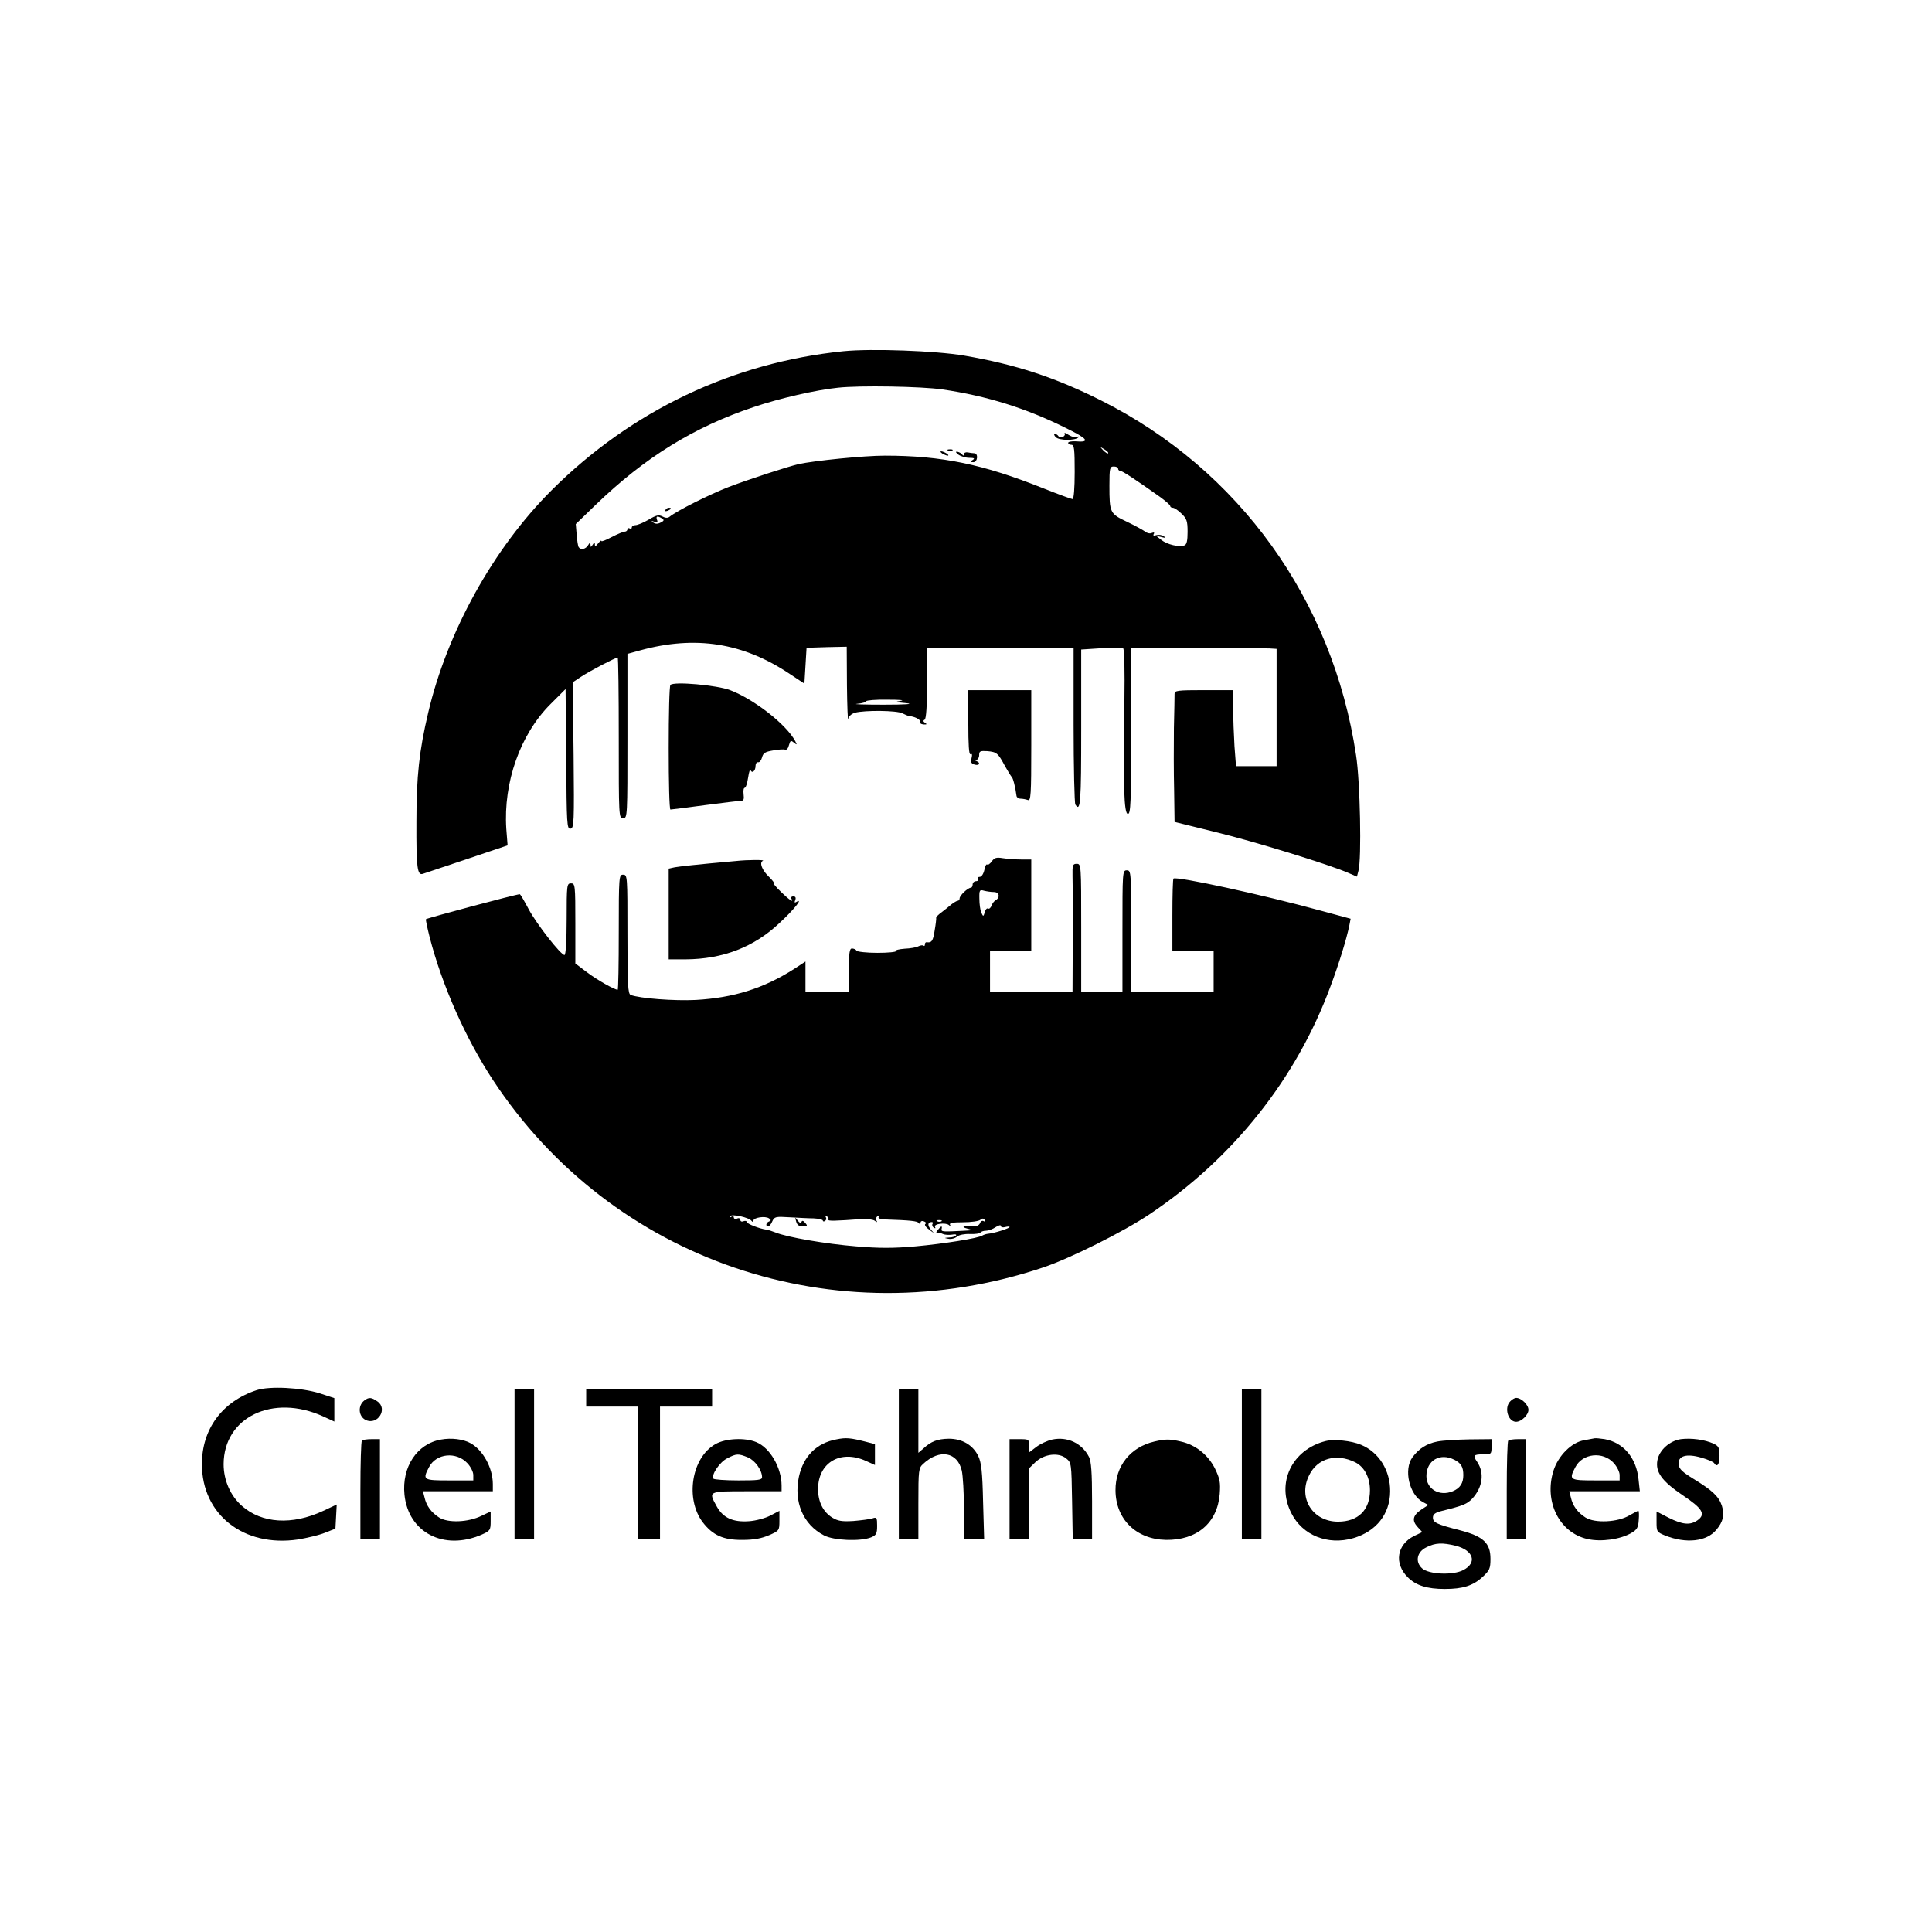
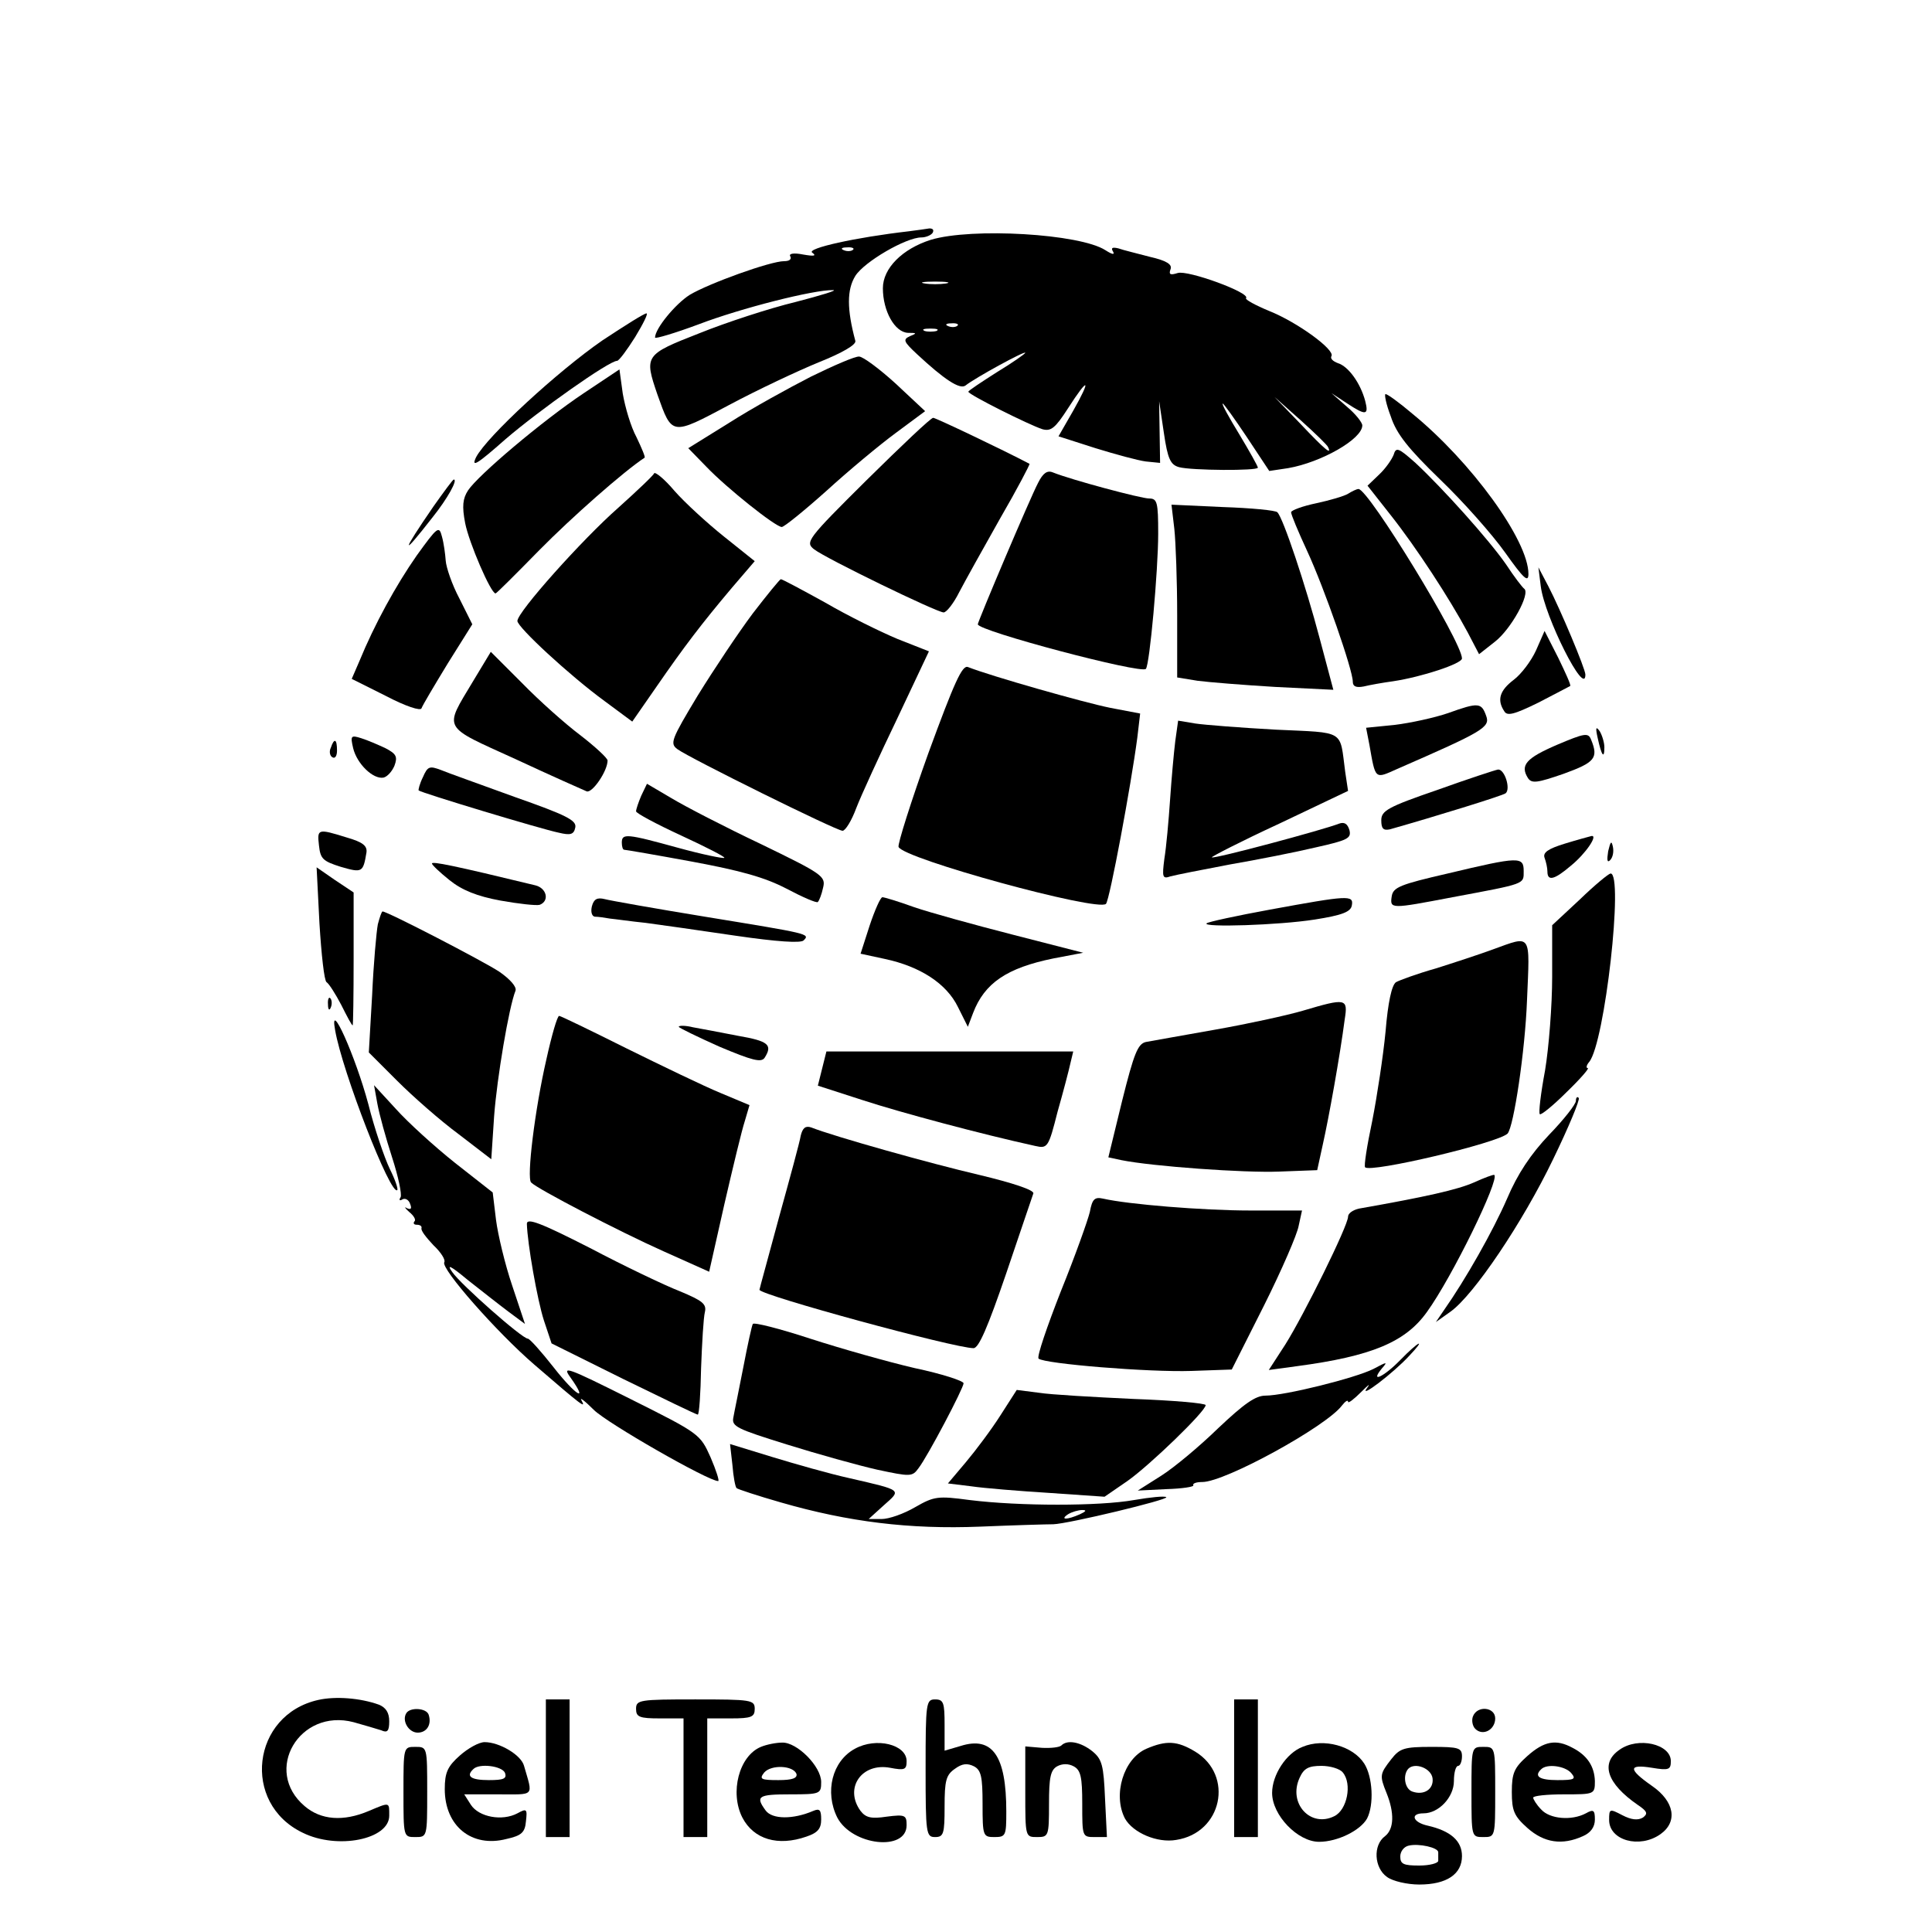
<svg xmlns="http://www.w3.org/2000/svg" version="1.0" width="16pt" height="16pt" viewBox="0 0 16 16" preserveAspectRatio="xMidYMid meet">
-   <g transform="translate(0,16) scale(0.001798,-0.001798)" fill="#000000" stroke="none">
-     <path d="M3885 7281 c-511 -52 -977 -274 -1344 -640 -269 -268 -482 -654 -569 -1026 -41 -174 -54 -292 -54 -500 -1 -214 4 -250 30 -241 10 3 101 34 203 68 l187 63 -6 76 c-14 214 64 435 203 574 l70 70 3 -323 c2 -301 3 -323 20 -320 16 3 17 27 14 339 l-4 335 39 26 c39 26 158 88 168 88 3 0 5 -166 5 -370 0 -363 0 -370 20 -370 20 0 20 7 20 378 l0 379 58 16 c255 70 475 36 692 -110 l65 -43 5 82 5 83 93 3 92 2 1 -177 c1 -98 4 -168 6 -156 2 13 15 24 31 29 45 12 193 11 219 -3 13 -6 26 -12 28 -12 27 -2 55 -16 52 -25 -3 -7 5 -13 16 -14 16 -1 18 1 8 7 -9 6 -10 11 -2 15 7 5 11 62 11 169 l0 162 338 0 337 0 0 -355 c0 -195 4 -361 8 -367 24 -37 27 8 27 351 l0 363 92 6 c50 3 96 3 101 0 6 -4 8 -100 6 -247 -6 -388 -2 -516 16 -516 13 0 15 49 15 383 l0 382 303 -1 c166 0 317 -1 335 -2 l32 -2 0 -270 0 -270 -94 0 -93 0 -7 92 c-3 50 -6 129 -6 175 l0 83 -135 0 c-122 0 -135 -2 -135 -17 0 -10 -1 -81 -3 -158 -1 -77 -1 -206 1 -286 l2 -146 190 -47 c181 -44 511 -146 606 -186 l44 -19 7 27 c15 54 8 412 -11 532 -107 715 -539 1316 -1176 1635 -212 106 -391 165 -630 206 -130 22 -426 33 -555 20z m456 -176 c204 -30 384 -86 567 -177 103 -50 116 -68 46 -62 -19 1 -34 -2 -34 -7 0 -5 7 -9 15 -9 13 0 15 -21 15 -125 0 -75 -4 -125 -10 -125 -5 0 -65 22 -133 49 -280 112 -470 151 -732 151 -95 0 -324 -23 -397 -39 -51 -12 -226 -69 -321 -105 -90 -35 -238 -109 -274 -138 -8 -6 -19 -5 -32 2 -17 9 -29 6 -64 -15 -24 -14 -51 -25 -60 -25 -10 0 -17 -5 -17 -11 0 -5 -4 -7 -10 -4 -5 3 -10 1 -10 -4 0 -6 -6 -11 -13 -11 -6 0 -33 -11 -60 -25 -26 -14 -47 -22 -47 -18 0 5 -7 -1 -15 -11 -11 -14 -15 -16 -15 -5 0 12 -2 12 -10 -1 -9 -13 -10 -13 -10 0 -1 12 -3 11 -11 -2 -11 -19 -34 -24 -44 -9 -3 6 -7 31 -9 58 l-4 48 91 88 c228 220 454 359 729 451 118 40 288 79 388 89 100 11 385 6 481 -8z m763 -294 c-2 -3 -12 3 -22 13 -16 17 -16 18 5 5 12 -7 20 -15 17 -18z m46 -71 c0 -5 4 -10 10 -10 9 0 69 -39 183 -120 26 -19 47 -37 47 -42 0 -4 5 -8 12 -8 7 0 25 -12 40 -27 24 -23 28 -34 28 -84 0 -40 -4 -58 -14 -62 -24 -10 -81 4 -107 25 l-24 19 25 -6 c19 -5 22 -4 10 4 -8 6 -23 8 -34 5 -12 -4 -16 -2 -12 5 5 7 1 9 -9 5 -8 -4 -22 -1 -30 6 -8 6 -45 27 -83 45 -80 38 -82 41 -82 168 0 80 2 87 20 87 11 0 20 -4 20 -10z m-2101 -229 c11 -7 10 -11 -6 -19 -13 -7 -24 -7 -34 0 -11 8 -10 9 5 4 13 -5 17 -2 12 9 -6 17 2 19 23 6z m1101 -840 c-31 -5 -28 -6 25 -11 37 -4 -5 -7 -105 -7 -91 0 -146 2 -122 4 23 2 42 8 42 12 0 4 44 8 98 7 53 0 81 -2 62 -5z" />
-     <path d="M4904 6902 c3 -5 -1 -12 -9 -16 -8 -3 -17 -1 -20 4 -4 6 -11 10 -16 10 -6 0 -4 -7 4 -15 16 -16 90 -16 104 -1 4 5 2 6 -5 2 -7 -4 -24 0 -39 9 -14 9 -23 13 -19 7z" />
-     <path d="M4368 6823 c7 -3 16 -2 19 1 4 3 -2 6 -13 5 -11 0 -14 -3 -6 -6z" />
-     <path d="M4340 6810 c8 -5 20 -10 25 -10 6 0 3 5 -5 10 -8 5 -19 10 -25 10 -5 0 -3 -5 5 -10z" />
-     <path d="M4414 6805 c11 -8 34 -15 50 -15 24 0 27 -3 16 -10 -13 -8 -12 -10 3 -10 20 0 24 40 5 41 -7 0 -21 2 -30 4 -10 2 -18 -2 -18 -8 0 -8 -3 -8 -8 -2 -4 6 -14 11 -22 13 -10 1 -9 -2 4 -13z" />
-     <path d="M3065 6550 c-3 -6 1 -7 9 -4 18 7 21 14 7 14 -6 0 -13 -4 -16 -10z" />
-     <path d="M3088 5744 c-5 -4 -8 -135 -8 -291 0 -155 3 -283 8 -283 4 0 75 9 157 20 83 11 158 20 167 20 13 0 16 7 13 30 -2 17 0 30 5 30 5 0 12 21 16 48 4 26 9 41 11 34 7 -18 23 -4 23 19 0 10 5 18 12 17 6 -2 14 8 18 22 5 20 14 26 50 32 25 5 50 6 57 4 6 -3 14 7 17 21 6 21 9 23 23 11 14 -11 15 -11 6 7 -41 77 -190 193 -300 235 -60 23 -260 41 -275 24z" />
-     <path d="M4460 5569 c0 -101 3 -148 10 -144 7 4 9 -2 5 -18 -5 -19 -2 -25 14 -30 22 -6 29 8 9 16 -10 4 -10 6 0 6 6 1 12 10 12 22 0 18 5 20 38 18 43 -4 49 -9 81 -69 14 -25 28 -47 31 -50 6 -4 17 -48 22 -87 1 -7 9 -13 19 -13 9 0 24 -3 33 -6 14 -6 16 21 16 250 l0 256 -145 0 -145 0 0 -151z" />
-     <path d="M4568 4931 c-8 -11 -18 -18 -21 -14 -4 3 -10 -8 -13 -25 -4 -18 -13 -32 -21 -32 -8 0 -11 -4 -8 -10 3 -5 -1 -10 -9 -10 -9 0 -16 -7 -16 -15 0 -8 -4 -15 -8 -15 -14 0 -52 -36 -52 -49 0 -6 -4 -11 -8 -11 -5 0 -18 -8 -30 -17 -11 -10 -32 -26 -46 -37 -14 -10 -25 -21 -24 -25 1 -3 -2 -30 -7 -58 -7 -48 -14 -58 -37 -54 -5 0 -8 -4 -8 -11 0 -6 -3 -8 -6 -5 -4 3 -14 2 -24 -3 -9 -5 -37 -10 -63 -11 -25 -2 -44 -6 -41 -11 3 -4 -35 -8 -85 -8 -49 0 -93 5 -96 10 -3 6 -13 10 -21 10 -11 0 -14 -20 -14 -100 l0 -100 -100 0 -100 0 0 70 0 70 -52 -34 c-141 -90 -279 -133 -453 -143 -99 -5 -258 7 -300 23 -13 5 -15 48 -15 280 0 267 0 274 -20 274 -19 0 -20 -7 -20 -265 0 -146 -2 -265 -5 -265 -15 0 -96 46 -142 81 l-53 40 0 184 c0 178 -1 185 -20 185 -19 0 -20 -7 -20 -165 0 -98 -4 -165 -10 -165 -17 0 -128 142 -165 211 -20 38 -38 69 -41 69 -16 0 -423 -109 -432 -115 -2 -2 6 -39 17 -83 57 -221 165 -465 291 -657 549 -835 1578 -1185 2535 -864 125 42 371 165 490 245 385 258 676 624 833 1049 40 107 74 218 87 281 l6 31 -133 36 c-269 74 -670 161 -683 149 -3 -3 -5 -79 -5 -169 l0 -163 95 0 95 0 0 -95 0 -95 -190 0 -190 0 0 280 c0 273 0 280 -20 280 -20 0 -20 -7 -20 -280 l0 -280 -95 0 -95 0 0 295 c0 292 0 295 -21 295 -18 0 -20 -6 -19 -57 1 -32 1 -165 1 -295 l-1 -238 -190 0 -190 0 0 95 0 95 95 0 95 0 0 210 0 210 -47 0 c-27 0 -64 3 -84 6 -30 5 -39 2 -51 -15z m10 -141 c24 0 30 -24 9 -37 -8 -4 -17 -16 -20 -26 -4 -10 -11 -16 -16 -13 -5 3 -12 -4 -15 -17 -7 -21 -7 -21 -16 -2 -5 11 -9 40 -9 64 -1 40 1 43 22 37 12 -3 32 -6 45 -6z m-1116 -1515 c5 -6 8 -6 8 1 0 15 55 23 72 11 10 -7 10 -10 1 -14 -15 -5 -18 -23 -5 -23 5 0 14 10 19 23 10 22 16 23 79 19 38 -2 88 -5 111 -5 24 -1 43 -6 43 -10 0 -5 5 -5 10 -2 6 4 7 11 4 17 -4 7 -2 8 5 4 6 -4 9 -11 7 -15 -5 -7 33 -6 154 3 25 1 51 -2 59 -8 11 -8 13 -8 8 1 -4 6 -2 15 4 19 7 4 9 3 6 -3 -4 -6 9 -10 31 -11 116 -4 148 -7 154 -17 5 -6 8 -6 8 2 0 7 7 10 16 6 9 -3 11 -9 6 -12 -5 -3 2 -15 17 -25 26 -20 26 -20 8 0 -16 20 -14 34 5 34 5 0 7 -4 3 -9 -3 -5 0 -13 6 -17 7 -4 9 -3 6 3 -9 15 49 22 64 9 9 -8 10 -8 5 1 -5 9 12 12 60 12 36 0 71 5 79 11 10 8 15 8 21 -1 4 -8 3 -9 -5 -5 -6 4 -14 0 -17 -9 -4 -10 -17 -16 -33 -15 -44 3 -57 -2 -26 -10 28 -7 27 -8 -15 -10 -100 -5 -105 -5 -103 8 4 16 -2 15 -17 -4 -8 -8 -9 -14 -4 -13 5 1 17 -1 27 -6 9 -4 28 -5 42 -3 13 3 22 1 19 -3 -3 -5 -17 -10 -32 -10 -25 -2 -25 -2 -4 -6 13 -3 31 2 40 10 10 8 34 13 60 12 24 -1 45 2 48 7 3 4 14 8 25 8 11 0 31 7 44 16 14 9 25 12 25 6 0 -6 9 -8 20 -5 11 3 20 3 20 0 0 -6 -72 -29 -100 -31 -9 -1 -20 -5 -25 -8 -20 -13 -178 -38 -309 -50 -102 -9 -166 -9 -272 0 -138 11 -319 42 -372 64 -15 6 -34 12 -42 13 -31 4 -90 27 -90 35 0 5 -7 7 -15 4 -8 -4 -15 -1 -15 6 0 7 -7 10 -15 6 -8 -3 -15 -1 -15 5 0 6 -5 7 -12 3 -6 -4 -8 -3 -5 3 8 12 88 -6 99 -22z m875 -1 c-3 -3 -12 -4 -19 -1 -8 3 -5 6 6 6 11 1 17 -2 13 -5z" />
-     <path d="M3667 3273 c4 -16 13 -23 30 -23 22 0 24 2 12 16 -9 11 -15 12 -17 5 -3 -8 -9 -5 -18 6 -12 17 -13 16 -7 -4z" />
-     <path d="M3390 4933 c-191 -17 -259 -25 -282 -29 l-28 -6 0 -209 0 -209 78 0 c171 1 315 56 433 168 66 61 110 116 78 97 -9 -6 -11 -3 -6 8 4 11 1 17 -9 17 -8 0 -12 -4 -9 -10 13 -21 -8 -8 -47 30 -23 22 -38 40 -34 40 5 0 -5 13 -21 29 -33 31 -47 67 -29 75 12 5 -69 5 -124 -1z" />
-     <path d="M1183 2496 c-159 -52 -253 -179 -253 -341 0 -233 193 -384 443 -347 41 7 97 20 124 31 l48 19 3 55 3 56 -64 -30 c-142 -66 -281 -57 -372 23 -53 46 -85 118 -85 193 1 216 226 325 458 220 l52 -24 0 54 0 54 -67 22 c-86 27 -231 34 -290 15z" />
-     <path d="M2370 2155 l0 -345 45 0 45 0 0 345 0 345 -45 0 -45 0 0 -345z" />
-     <path d="M2700 2460 l0 -40 120 0 120 0 0 -305 0 -305 50 0 50 0 0 305 0 305 120 0 120 0 0 40 0 40 -290 0 -290 0 0 -40z" />
-     <path d="M4140 2155 l0 -345 45 0 45 0 0 163 c0 157 1 164 23 184 75 69 157 54 177 -32 5 -22 10 -102 10 -177 l0 -138 46 0 47 0 -5 173 c-3 138 -8 179 -22 209 -25 51 -74 80 -136 80 -52 -1 -81 -12 -117 -45 l-23 -20 0 146 0 147 -45 0 -45 0 0 -345z" />
-     <path d="M5720 2155 l0 -345 45 0 45 0 0 345 0 345 -45 0 -45 0 0 -345z" />
-     <path d="M1678 2448 c-31 -24 -27 -74 7 -90 55 -25 103 52 53 86 -27 19 -39 20 -60 4z" />
-     <path d="M6956 2444 c-29 -29 -10 -94 27 -94 25 0 57 32 57 55 0 23 -32 55 -57 55 -6 0 -19 -7 -27 -16z" />
-     <path d="M2031 2268 c-110 -19 -181 -126 -168 -254 18 -174 181 -259 355 -184 40 18 42 21 42 63 l0 44 -42 -20 c-61 -30 -154 -34 -195 -8 -36 23 -59 53 -68 94 l-7 27 161 0 161 0 0 33 c0 75 -46 158 -104 189 -33 18 -87 25 -135 16z m122 -109 c15 -16 27 -40 27 -54 l0 -25 -110 0 c-121 0 -125 2 -94 61 33 64 126 73 177 18z" />
-     <path d="M3853 2269 c-92 -17 -152 -77 -173 -171 -25 -117 19 -221 115 -271 45 -24 169 -29 218 -9 23 10 27 17 27 53 0 38 -2 41 -22 34 -13 -4 -52 -9 -88 -12 -53 -3 -71 0 -97 16 -42 26 -65 73 -65 131 0 122 103 183 220 130 l42 -19 0 48 0 48 -42 11 c-71 18 -91 20 -135 11z" />
-     <path d="M4846 2268 c-22 -5 -55 -20 -73 -34 l-33 -25 0 30 c0 30 -1 31 -45 31 l-45 0 0 -230 0 -230 45 0 45 0 0 163 0 163 29 28 c40 38 106 46 141 18 25 -20 25 -22 28 -196 l3 -176 45 0 44 0 0 175 c0 132 -4 183 -14 203 -33 64 -100 95 -170 80z" />
-     <path d="M7345 2274 c-6 -1 -27 -5 -48 -9 -58 -9 -120 -71 -142 -141 -44 -141 27 -285 157 -314 62 -14 151 -2 202 28 26 15 32 25 34 60 2 23 1 42 -2 42 -3 0 -21 -10 -41 -21 -53 -32 -159 -37 -202 -10 -36 23 -59 53 -68 94 l-7 27 162 0 163 0 -6 55 c-10 99 -69 169 -156 185 -20 3 -41 5 -46 4z m88 -114 c15 -17 27 -41 27 -55 l0 -25 -110 0 c-121 0 -125 2 -94 61 33 64 127 74 177 19z" />
-     <path d="M7742 2270 c-52 -8 -99 -50 -108 -97 -10 -54 20 -96 116 -161 93 -62 108 -88 68 -116 -33 -23 -68 -20 -132 12 l-56 29 0 -47 c0 -46 1 -48 40 -64 96 -38 190 -28 235 26 32 38 39 69 26 111 -14 43 -44 71 -129 123 -52 32 -68 46 -70 67 -5 40 35 52 104 32 29 -8 56 -20 59 -25 14 -22 25 -7 25 33 0 38 -4 45 -27 56 -41 19 -103 27 -151 21z" />
-     <path d="M1667 2263 c-4 -3 -7 -107 -7 -230 l0 -223 45 0 45 0 0 230 0 230 -38 0 c-21 0 -42 -3 -45 -7z" />
-     <path d="M3295 2247 c-110 -62 -140 -252 -58 -360 46 -60 96 -82 183 -81 54 0 88 7 123 22 46 20 47 22 47 66 l0 46 -42 -22 c-23 -12 -67 -24 -99 -26 -72 -5 -118 15 -147 67 -40 72 -42 71 138 71 l160 0 0 26 c0 82 -53 174 -116 200 -52 22 -142 18 -189 -9z m150 -61 c33 -14 65 -59 65 -91 0 -13 -17 -15 -109 -15 -61 0 -112 4 -115 8 -11 18 30 78 64 94 42 22 51 22 95 4z" />
-     <path d="M5317 2259 c-111 -26 -180 -113 -179 -225 1 -133 95 -225 232 -228 143 -2 237 78 248 211 4 54 1 70 -22 118 -32 63 -89 109 -157 124 -51 12 -71 12 -122 0z" />
-     <path d="M6105 2261 c-155 -40 -228 -193 -157 -332 51 -102 168 -149 285 -115 106 31 169 111 170 215 1 97 -52 181 -134 215 -45 19 -125 27 -164 17z m138 -98 c41 -21 67 -69 67 -128 0 -91 -54 -145 -147 -145 -116 0 -185 108 -134 212 38 80 126 105 214 61z" />
-     <path d="M6620 2259 c-49 -10 -83 -31 -114 -72 -42 -57 -15 -173 48 -207 l25 -13 -32 -21 c-40 -27 -45 -51 -17 -81 l21 -23 -38 -18 c-79 -40 -93 -126 -29 -190 38 -38 89 -54 171 -54 82 0 130 15 173 55 33 30 37 39 37 84 0 72 -32 103 -139 131 -109 28 -126 36 -126 59 0 15 10 23 43 31 97 24 114 31 139 57 47 52 56 117 22 168 -21 30 -17 35 26 35 39 0 40 1 40 35 l0 35 -102 -1 c-57 -1 -123 -5 -148 -10z m79 -84 c31 -16 41 -33 41 -71 0 -37 -15 -60 -49 -74 -61 -25 -121 10 -121 70 0 72 63 109 129 75z m6 -396 c82 -21 100 -78 35 -112 -48 -25 -159 -20 -190 8 -33 30 -24 76 20 97 41 21 74 22 135 7z" />
-     <path d="M6947 2263 c-4 -3 -7 -107 -7 -230 l0 -223 45 0 45 0 0 230 0 230 -38 0 c-21 0 -42 -3 -45 -7z" />
+   <g transform="translate(0,16) scale(0.003931,-0.003931)" fill="#000000" stroke="none">
+     <path d="M1915 3583 c-113 -13 -216 -36 -204 -45 10 -7 4 -8 -19 -4 -20 4 -31 2 -27 -4 3 -6 -2 -10 -13 -10 -29 0 -159 -47 -199 -71 -30 -19 -73 -71 -73 -90 0 -3 41 9 92 28 89 34 243 73 283 72 11 0 -25 -11 -79 -25 -54 -13 -146 -43 -203 -66 -115 -45 -116 -47 -88 -129 31 -87 29 -87 151 -22 60 32 145 72 189 90 50 20 79 37 77 45 -18 67 -18 108 0 137 19 30 107 81 139 81 10 0 21 5 24 10 3 6 0 9 -7 9 -7 -1 -26 -4 -43 -6z m-118 -39 c-3 -3 -12 -4 -19 -1 -8 3 -5 6 6 6 11 1 17 -2 13 -5z" />
+     <path d="M1961 3565 c-60 -19 -101 -60 -101 -102 0 -48 25 -93 53 -94 19 0 19 -1 4 -7 -15 -7 -14 -11 15 -38 57 -53 90 -75 102 -66 20 16 126 74 126 69 0 -2 -27 -21 -60 -41 -33 -21 -60 -39 -60 -41 0 -6 128 -70 156 -79 18 -5 27 2 54 44 43 67 50 64 11 -5 l-31 -54 78 -25 c42 -13 90 -26 106 -28 l30 -3 -1 65 -1 65 10 -67 c8 -55 14 -67 32 -72 26 -7 166 -8 166 -1 0 3 -18 35 -39 70 -22 36 -38 65 -35 65 2 0 25 -32 51 -71 l47 -71 40 6 c69 12 156 61 156 90 0 6 -14 24 -32 39 l-33 29 32 -21 c41 -27 47 -26 39 5 -10 37 -35 72 -57 79 -11 4 -17 10 -14 15 8 13 -71 71 -131 95 -29 12 -51 24 -49 27 11 11 -123 60 -144 53 -16 -5 -19 -3 -15 8 4 10 -8 18 -43 26 -26 7 -56 14 -67 18 -13 3 -16 1 -11 -7 4 -7 -2 -6 -16 3 -54 35 -282 48 -368 22z m32 -92 c-13 -2 -33 -2 -45 0 -13 2 -3 4 22 4 25 0 35 -2 23 -4z m24 -89 c-3 -3 -12 -4 -19 -1 -8 3 -5 6 6 6 11 1 17 -2 13 -5z m-44 -11 c-7 -2 -19 -2 -25 0 -7 3 -2 5 12 5 14 0 19 -2 13 -5z m825 -245 c8 -17 -6 -6 -58 49 l-55 57 55 -49 c30 -27 57 -53 58 -57z" />
+     <path d="M1269 3353 c-94 -65 -243 -202 -266 -246 -11 -23 2 -15 62 38 71 61 218 165 235 165 4 0 21 23 38 50 17 28 28 50 24 50 -5 0 -46 -26 -93 -57z" />
+     <path d="M1709 3277 c-47 -24 -125 -67 -172 -97 l-87 -54 38 -39 c43 -45 146 -127 159 -127 5 0 47 34 94 76 46 42 112 97 146 122 l62 46 -62 58 c-34 31 -69 57 -77 57 -8 1 -54 -19 -101 -42z" />
+     <path d="M1230 3242 c-87 -58 -223 -173 -244 -205 -11 -17 -13 -33 -6 -69 8 -41 54 -148 64 -148 2 0 43 41 92 91 69 70 178 166 222 195 2 1 -6 20 -17 43 -12 22 -24 63 -29 92 l-7 51 -75 -50z" />
+     <path d="M2930 3193 c12 -37 37 -68 104 -133 49 -47 110 -116 137 -154 39 -55 49 -64 49 -45 0 71 -121 237 -245 338 -27 23 -52 41 -56 41 -3 0 1 -21 11 -47z" />
+     <path d="M1826 3059 c-126 -125 -130 -131 -111 -146 26 -20 259 -133 273 -133 6 0 21 19 33 43 12 23 51 93 86 155 36 62 63 114 62 115 -57 30 -198 97 -203 97 -5 0 -67 -59 -140 -131z" />
+     <path d="M2936 3112 c-4 -10 -17 -29 -31 -42 l-24 -23 48 -61 c54 -68 125 -177 163 -248 l24 -46 33 26 c34 26 76 102 62 112 -4 3 -21 25 -38 51 -36 52 -134 161 -191 214 -36 32 -41 34 -46 17z" />
+     <path d="M1378 3073 c-1 -4 -36 -37 -76 -73 -75 -66 -212 -219 -212 -238 0 -13 110 -115 184 -169 l58 -43 50 72 c60 87 96 134 160 210 l48 56 -65 52 c-35 28 -82 71 -104 96 -21 25 -41 41 -43 37z" />
+     <path d="M2187 3053 c-16 -30 -127 -292 -127 -298 0 -14 344 -105 354 -94 8 8 26 208 26 285 0 66 -2 74 -19 74 -17 0 -163 39 -203 55 -12 5 -21 -2 -31 -22z" />
+     <path d="M913 3003 c-68 -99 -69 -109 -2 -23 32 40 54 80 45 80 -2 0 -21 -26 -43 -57z" />
+     <path d="M2840 3030 c-8 -5 -39 -14 -67 -20 -29 -6 -53 -15 -53 -19 0 -5 15 -41 34 -82 36 -78 96 -250 96 -275 0 -10 7 -13 23 -10 12 3 40 8 62 11 60 9 145 37 145 48 0 35 -197 357 -218 357 -4 0 -14 -5 -22 -10z" />
+     <path d="M2474 2956 c3 -28 6 -110 6 -182 l0 -131 43 -7 c23 -3 97 -9 164 -13 l122 -6 -29 109 c-29 110 -77 254 -89 265 -3 4 -55 9 -115 11 l-108 5 6 -51z" />
+     <path d="M878 2900 c-44 -63 -89 -145 -121 -223 l-16 -37 72 -36 c42 -22 73 -32 75 -26 2 6 27 48 55 94 l52 83 -27 54 c-16 30 -28 66 -29 80 -1 14 -4 37 -8 51 -6 23 -9 21 -53 -40z" />
+     <path d="M3246 2835 c8 -64 94 -235 94 -186 0 12 -53 138 -78 186 l-21 40 5 -40z" />
+     <path d="M1586 2778 c-30 -40 -82 -118 -116 -173 -56 -93 -59 -101 -43 -113 24 -18 335 -172 348 -172 6 0 19 21 29 48 10 26 49 111 86 188 l67 142 -66 26 c-36 15 -105 49 -153 77 -49 27 -90 49 -93 49 -2 0 -29 -33 -59 -72z" />
+     <path d="M3236 2700 c-10 -22 -31 -50 -47 -62 -29 -22 -36 -42 -20 -66 6 -11 21 -7 72 18 35 18 65 34 67 35 2 2 -10 28 -25 59 l-29 57 -18 -41z" />
+     <path d="M996 2634 c-61 -102 -66 -92 90 -163 75 -35 143 -65 150 -68 12 -4 44 43 44 65 0 5 -26 29 -57 53 -32 24 -87 73 -123 110 l-66 66 -38 -63z" />
+     <path d="M1956 2484 c-37 -103 -65 -192 -63 -198 10 -25 420 -137 437 -120 8 9 53 251 66 350 l6 51 -63 12 c-55 11 -252 67 -300 86 -12 4 -28 -31 -83 -181z" />
+     <path d="M3051 2568 c-29 -10 -80 -21 -113 -25 l-60 -6 7 -36 c13 -74 11 -72 58 -51 181 79 197 88 188 112 -10 28 -16 29 -80 6z" />
+     <path d="M2476 2509 c-3 -24 -8 -80 -11 -124 -3 -44 -8 -100 -12 -124 -5 -39 -4 -43 13 -37 11 3 67 14 125 25 58 10 139 26 181 36 67 15 75 19 71 36 -4 14 -11 18 -22 14 -33 -13 -264 -75 -268 -71 -2 1 62 34 142 71 l145 69 -6 40 c-12 90 2 82 -146 89 -73 4 -150 10 -170 13 l-36 6 -6 -43z" />
+     <path d="M3366 2515 c8 -37 14 -45 14 -19 0 10 -5 26 -10 34 -8 11 -9 7 -4 -15z" />
+     <path d="M3280 2501 c-65 -28 -78 -43 -61 -70 8 -12 20 -10 75 9 66 24 74 33 58 72 -6 15 -13 14 -72 -11z" />
+     <path d="M744 2494 c8 -33 42 -66 64 -62 8 2 18 13 23 25 7 19 4 25 -19 37 -15 7 -38 17 -51 21 -22 7 -23 5 -17 -21z" />
+     <path d="M697 2495 c-4 -8 -2 -17 3 -20 6 -4 10 3 10 14 0 25 -6 27 -13 6z" />
+     <path d="M891 2433 c-7 -14 -10 -27 -9 -28 5 -5 260 -82 295 -89 25 -6 32 -4 35 11 3 15 -19 26 -127 64 -71 26 -142 51 -156 57 -24 9 -28 8 -38 -15z" />
+     <path d="M3028 2406 c-105 -36 -118 -44 -118 -64 0 -17 4 -22 18 -19 92 26 238 71 244 76 11 9 -2 51 -16 50 -6 -1 -64 -20 -128 -43z" />
+     <path d="M1351 2394 c-6 -14 -11 -29 -11 -33 0 -4 43 -27 95 -51 52 -24 93 -45 91 -47 -2 -2 -46 7 -97 21 -109 30 -119 31 -119 11 0 -8 2 -15 5 -15 3 0 67 -11 143 -25 102 -19 153 -33 199 -57 34 -18 64 -31 66 -28 3 3 8 16 11 30 6 24 -1 29 -131 92 -76 36 -161 80 -189 97 l-51 30 -12 -25z" />
+     <path d="M672 2289 c3 -28 8 -33 46 -45 45 -13 47 -12 54 30 2 14 -7 22 -42 32 -61 19 -62 18 -58 -17z" />
+     <path d="M3297 2293 c-36 -11 -47 -19 -43 -30 3 -8 6 -21 6 -29 0 -21 15 -17 49 12 32 26 58 65 44 63 -4 -1 -30 -8 -56 -16z" />
+     <path d="M3388 2277 c-3 -19 -2 -25 4 -19 6 6 8 18 6 28 -3 14 -5 12 -10 -9z" />
+     <path d="M910 2251 c0 -3 17 -19 37 -35 26 -21 58 -34 107 -43 39 -7 76 -11 83 -9 21 8 15 35 -9 41 -173 42 -218 51 -218 46z" />
+     <path d="M3050 2230 c-100 -23 -115 -29 -118 -48 -4 -27 -3 -27 128 -2 155 29 150 27 150 55 0 31 -9 31 -160 -5z" />
+     <path d="M673 2125 c4 -65 10 -121 15 -124 5 -3 19 -25 31 -48 12 -24 22 -43 24 -43 1 0 2 63 2 140 l0 140 -39 26 -39 27 6 -118z" />
+     <path d="M3328 2175 l-58 -54 0 -109 c0 -60 -7 -149 -15 -197 -9 -48 -14 -90 -11 -92 2 -3 28 18 56 46 29 28 49 51 45 51 -4 0 -3 6 3 13 33 40 73 398 45 397 -5 -1 -34 -25 -65 -55z" />
+     <path d="M1247 2161 c-3 -12 0 -21 6 -22 7 0 21 -2 32 -4 11 -1 45 -6 75 -9 30 -4 115 -16 189 -27 89 -13 138 -16 144 -10 14 14 12 14 -208 50 -104 17 -200 34 -211 37 -16 4 -23 0 -27 -15z" />
+     <path d="M1832 2120 l-19 -59 51 -11 c75 -16 130 -52 154 -101 l21 -42 11 29 c24 63 71 95 169 115 l63 12 -148 38 c-82 21 -176 47 -208 58 -33 12 -63 21 -67 21 -4 0 -16 -27 -27 -60z" />
+     <path d="M2676 2154 c-71 -13 -131 -26 -134 -29 -10 -9 152 -4 228 8 57 9 76 16 78 30 4 22 -8 21 -172 -9z" />
+     <path d="M796 2123 c-3 -16 -9 -82 -12 -149 l-7 -121 60 -60 c33 -33 91 -84 129 -112 l69 -53 6 91 c6 80 31 229 45 264 3 8 -11 24 -34 40 -35 23 -236 127 -246 127 -2 0 -6 -12 -10 -27z" />
+     <path d="M3145 2070 c-27 -10 -82 -28 -120 -40 -39 -11 -77 -25 -84 -29 -9 -6 -17 -43 -22 -104 -5 -52 -18 -137 -28 -188 -11 -52 -18 -96 -15 -98 12 -12 279 51 300 71 13 14 37 174 41 281 6 143 11 137 -72 107z" />
+     <path d="M691 1954 c0 -11 3 -14 6 -6 3 7 2 16 -1 19 -3 4 -6 -2 -5 -13z" />
+     <path d="M2745 1941 c-34 -10 -117 -28 -185 -40 -69 -12 -134 -24 -146 -26 -17 -4 -25 -24 -50 -124 l-29 -119 28 -6 c65 -13 258 -27 332 -24 l80 3 12 55 c12 53 36 186 46 263 7 44 3 45 -88 18z" />
+     <path d="M706 1900 c15 -87 117 -350 131 -337 2 3 -5 23 -16 45 -11 23 -32 84 -45 136 -27 101 -83 226 -70 156z" />
+     <path d="M1151 1838 c-24 -104 -42 -250 -32 -259 12 -13 185 -103 279 -145 l96 -43 32 142 c18 78 37 157 43 175 l10 34 -62 26 c-34 14 -123 57 -198 94 -74 37 -138 68 -141 68 -4 0 -16 -42 -27 -92z" />
+     <path d="M1430 1907 c0 -2 39 -21 86 -42 69 -29 88 -34 95 -23 17 27 8 35 -56 46 -36 7 -78 15 -95 18 -16 4 -30 4 -30 1z" />
+     <path d="M1732 1819 l-9 -36 96 -31 c80 -26 248 -71 362 -96 26 -6 28 -3 47 72 12 42 24 88 27 102 l6 25 -260 0 -260 0 -9 -36z" />
+     <path d="M795 1745 c4 -22 18 -73 31 -113 13 -40 21 -78 18 -84 -4 -6 -2 -8 3 -5 6 4 14 0 17 -9 4 -10 2 -13 -7 -9 -6 4 -4 0 5 -8 10 -8 15 -17 11 -20 -3 -4 -1 -7 5 -7 7 0 11 -3 10 -7 -2 -5 10 -20 25 -36 16 -15 26 -31 23 -36 -8 -13 111 -148 190 -216 102 -88 109 -93 99 -75 -5 8 7 -1 26 -20 28 -28 241 -150 262 -150 3 0 -4 22 -16 50 -22 49 -23 50 -169 123 -134 67 -145 71 -126 45 39 -55 11 -38 -36 22 -26 33 -50 60 -54 60 -12 0 -141 114 -159 140 -13 18 -4 14 32 -16 28 -22 66 -52 86 -67 l35 -26 -27 81 c-15 44 -30 107 -34 138 l-7 58 -79 62 c-44 35 -100 86 -125 114 l-46 50 7 -39z" />
+     <path d="M3320 1751 c0 -7 -25 -39 -56 -71 -39 -41 -67 -83 -89 -135 -30 -69 -88 -171 -133 -235 l-17 -25 31 22 c49 35 152 188 216 321 33 68 57 126 54 129 -3 4 -6 1 -6 -6z" />
+     <path d="M1687 1678 c-2 -13 -23 -90 -46 -173 -22 -82 -41 -150 -41 -152 0 -11 411 -123 451 -123 11 0 30 44 69 158 29 86 55 162 57 168 2 7 -43 22 -114 39 -103 24 -306 81 -354 100 -12 4 -18 -1 -22 -17z" />
+     <path d="M3105 1579 c-34 -15 -100 -30 -242 -55 -13 -3 -23 -10 -23 -17 0 -19 -93 -207 -132 -269 l-35 -54 59 8 c158 21 229 51 274 114 53 73 154 280 142 289 -2 1 -21 -6 -43 -16z" />
+     <path d="M2296 1517 c-4 -17 -31 -93 -61 -167 -29 -74 -51 -138 -47 -142 12 -11 233 -29 322 -26 l85 3 68 135 c37 74 70 150 73 168 l7 32 -109 0 c-100 0 -258 13 -310 25 -18 4 -23 -1 -28 -28z" />
+     <path d="M1110 1492 c1 -41 22 -161 36 -204 l16 -48 151 -75 c84 -41 154 -75 157 -75 3 0 6 44 7 98 2 53 5 106 8 118 4 17 -5 24 -53 44 -31 12 -117 53 -189 91 -104 53 -133 64 -133 51z" />
+     <path d="M1586 1281 c-2 -3 -11 -44 -20 -91 -9 -47 -19 -94 -21 -106 -4 -19 7 -24 113 -57 64 -20 150 -44 190 -53 70 -15 74 -15 87 3 20 26 95 169 95 179 0 5 -46 20 -103 32 -56 13 -155 41 -220 62 -64 21 -119 35 -121 31z" />
+     <path d="M2950 1205 c-34 -35 -65 -50 -39 -18 13 15 12 15 -18 -1 -38 -19 -186 -56 -227 -56 -21 0 -45 -17 -100 -69 -39 -38 -93 -83 -120 -100 l-49 -31 60 3 c34 1 59 5 57 8 -2 4 6 7 19 7 48 0 261 117 294 161 7 9 13 13 13 8 0 -4 12 5 28 21 15 15 20 19 12 8 -19 -25 55 31 89 68 37 39 20 31 -19 -9z" />
+     <path d="M2108 1089 c-19 -30 -52 -74 -73 -99 l-38 -45 49 -6 c27 -4 101 -10 165 -14 l116 -8 48 33 c47 33 165 147 165 160 0 4 -69 10 -152 13 -84 4 -174 9 -199 13 l-47 6 -34 -53z" />
+     <path d="M1543 984 c2 -25 6 -47 9 -49 2 -2 44 -16 93 -30 142 -41 271 -57 420 -51 72 3 141 5 154 5 32 1 244 52 238 57 -3 3 -33 0 -68 -6 -73 -13 -241 -13 -346 0 -67 9 -75 8 -115 -15 -24 -14 -55 -25 -71 -25 l-27 0 32 29 c37 33 41 31 -72 57 -41 9 -115 30 -164 45 l-88 27 5 -44z m732 -104 c-27 -12 -43 -12 -25 0 8 5 22 9 30 9 10 0 8 -3 -5 -9z" />
+     <path d="M671 489 c-141 -31 -163 -218 -33 -280 73 -36 182 -14 182 36 0 29 2 29 -43 10 -54 -23 -101 -19 -135 10 -89 75 -11 207 103 177 22 -6 48 -14 58 -17 13 -6 17 -2 17 19 0 18 -7 29 -22 35 -39 14 -91 18 -127 10z" />
+     <path d="M1150 345 l0 -145 25 0 25 0 0 145 0 145 -25 0 -25 0 0 -145z" />
+     <path d="M1340 470 c0 -17 7 -20 50 -20 l50 0 0 -125 0 -125 25 0 25 0 0 125 0 125 50 0 c43 0 50 3 50 20 0 19 -7 20 -125 20 -118 0 -125 -1 -125 -20z" />
+     <path d="M1950 345 c0 -138 1 -145 20 -145 18 0 20 7 20 64 0 55 3 67 22 80 15 11 26 12 40 5 15 -8 18 -22 18 -79 0 -68 1 -70 25 -70 24 0 25 3 25 54 0 117 -29 159 -96 138 l-34 -10 0 54 c0 47 -2 54 -20 54 -19 0 -20 -7 -20 -145z" />
+     <path d="M2600 345 l0 -145 25 0 25 0 0 145 0 145 -25 0 -25 0 0 -145z" />
+     <path d="M856 461 c-10 -16 5 -41 24 -41 19 0 30 17 23 38 -5 14 -39 16 -47 3z" />
+     <path d="M3103 454 c-3 -8 -1 -20 5 -26 16 -16 42 -2 42 22 0 24 -38 28 -47 4z" />
+     <path d="M969 372 c-26 -23 -32 -36 -32 -71 0 -78 57 -124 130 -105 32 7 39 14 41 37 3 26 2 28 -18 17 -32 -17 -81 -8 -98 18 l-14 22 71 0 c79 0 74 -6 55 60 -6 23 -52 50 -83 50 -12 0 -35 -13 -52 -28z m95 -37 c4 -12 -3 -15 -34 -15 -38 0 -49 8 -33 23 12 13 61 7 67 -8z" />
+     <path d="M1603 390 c-46 -19 -66 -96 -39 -149 24 -46 75 -61 135 -40 24 8 31 17 31 36 0 20 -3 24 -17 18 -42 -18 -86 -18 -100 1 -22 30 -16 34 52 34 63 0 65 1 65 26 0 33 -51 84 -82 83 -13 0 -33 -4 -45 -9z m75 -57 c2 -9 -9 -13 -38 -13 -37 0 -41 2 -30 16 15 17 61 15 68 -3z" />
+     <path d="M1801 386 c-48 -26 -64 -91 -37 -145 31 -59 146 -72 146 -16 0 21 -3 23 -42 18 -33 -5 -44 -2 -55 12 -35 48 2 102 62 91 31 -6 35 -4 35 14 0 35 -64 51 -109 26z" />
+     <path d="M2236 393 c-4 -4 -22 -6 -41 -5 l-35 3 0 -96 c0 -95 0 -95 25 -95 24 0 25 2 25 70 0 55 3 71 17 79 11 6 24 6 35 0 15 -8 18 -23 18 -79 0 -69 0 -70 26 -70 l26 0 -4 81 c-3 70 -6 83 -27 100 -24 19 -52 25 -65 12z" />
+     <path d="M2415 386 c-48 -21 -71 -97 -45 -147 17 -30 68 -52 108 -45 97 15 122 136 40 186 -38 23 -61 24 -103 6z" />
+     <path d="M2744 390 c-34 -13 -64 -59 -64 -97 0 -47 54 -103 99 -103 39 0 87 24 101 49 15 29 12 88 -6 116 -24 37 -85 54 -130 35z m85 -54 c20 -24 9 -79 -18 -92 -50 -25 -98 27 -73 81 9 20 19 25 46 25 18 0 39 -6 45 -14z" />
+     <path d="M3218 371 c-28 -25 -33 -36 -33 -76 0 -40 5 -51 33 -76 35 -31 73 -37 117 -17 16 7 25 19 25 35 0 20 -3 22 -19 13 -30 -16 -76 -12 -94 8 -10 10 -17 22 -17 25 0 4 29 7 65 7 64 0 65 0 65 28 -1 31 -16 54 -47 70 -35 19 -60 14 -95 -17z m92 -36 c11 -13 7 -15 -29 -15 -38 0 -50 8 -34 23 12 12 50 7 63 -8z" />
+     <path d="M3412 384 c-41 -28 -27 -71 38 -116 21 -14 22 -19 11 -27 -10 -6 -24 -5 -43 5 -27 14 -28 14 -28 -10 0 -43 64 -61 108 -30 37 26 30 69 -18 102 -50 35 -50 46 0 38 36 -6 40 -4 40 14 0 36 -69 52 -108 24z" />
+     <path d="M850 295 c0 -95 0 -95 25 -95 25 0 25 0 25 95 0 95 0 95 -25 95 -25 0 -25 0 -25 -95z" />
+     <path d="M2931 364 c-24 -31 -25 -34 -10 -71 17 -42 16 -76 -3 -91 -26 -19 -23 -67 4 -86 12 -9 43 -16 68 -16 58 0 90 22 90 60 0 32 -24 53 -72 64 -32 7 -38 26 -9 26 32 0 64 34 64 68 0 18 4 32 9 32 4 0 8 9 8 20 0 18 -7 20 -64 20 -58 0 -67 -3 -85 -26z m87 -40 c3 -23 -18 -37 -43 -28 -16 6 -20 35 -8 48 14 14 48 1 51 -20z m12 -156 c0 -5 0 -12 0 -18 0 -5 -18 -10 -40 -10 -33 0 -40 3 -40 19 0 11 8 21 18 23 21 5 62 -4 62 -14z" />
+     <path d="M3100 295 c0 -95 0 -95 25 -95 25 0 25 0 25 95 0 95 0 95 -25 95 -25 0 -25 0 -25 -95z" />
  </g>
</svg>
